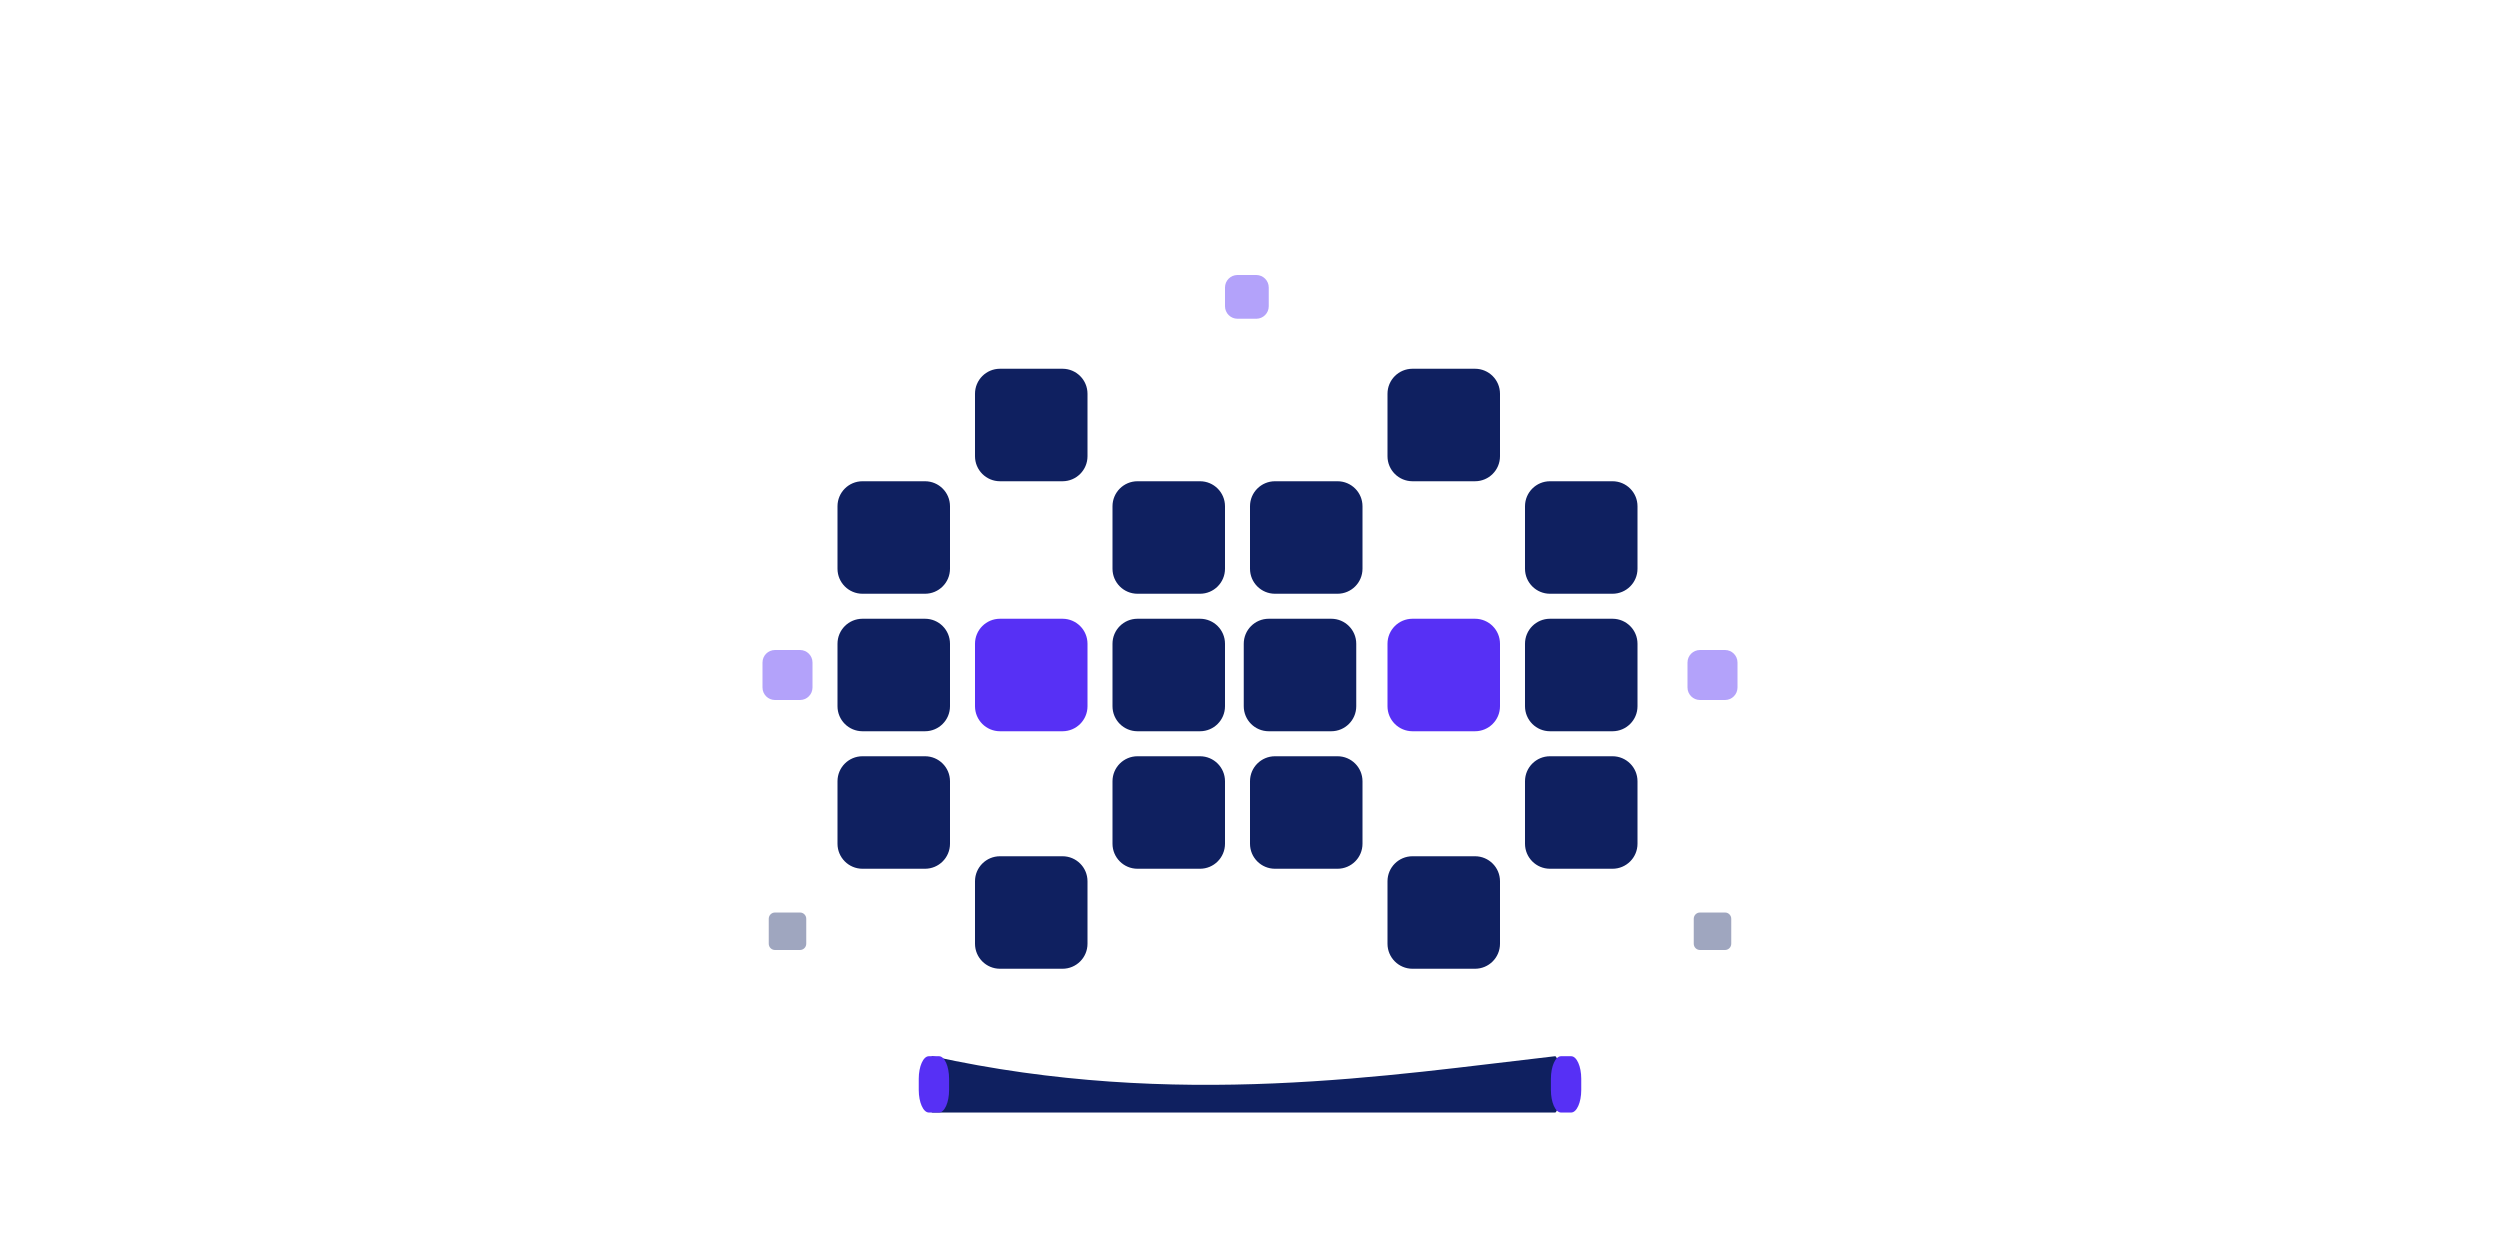
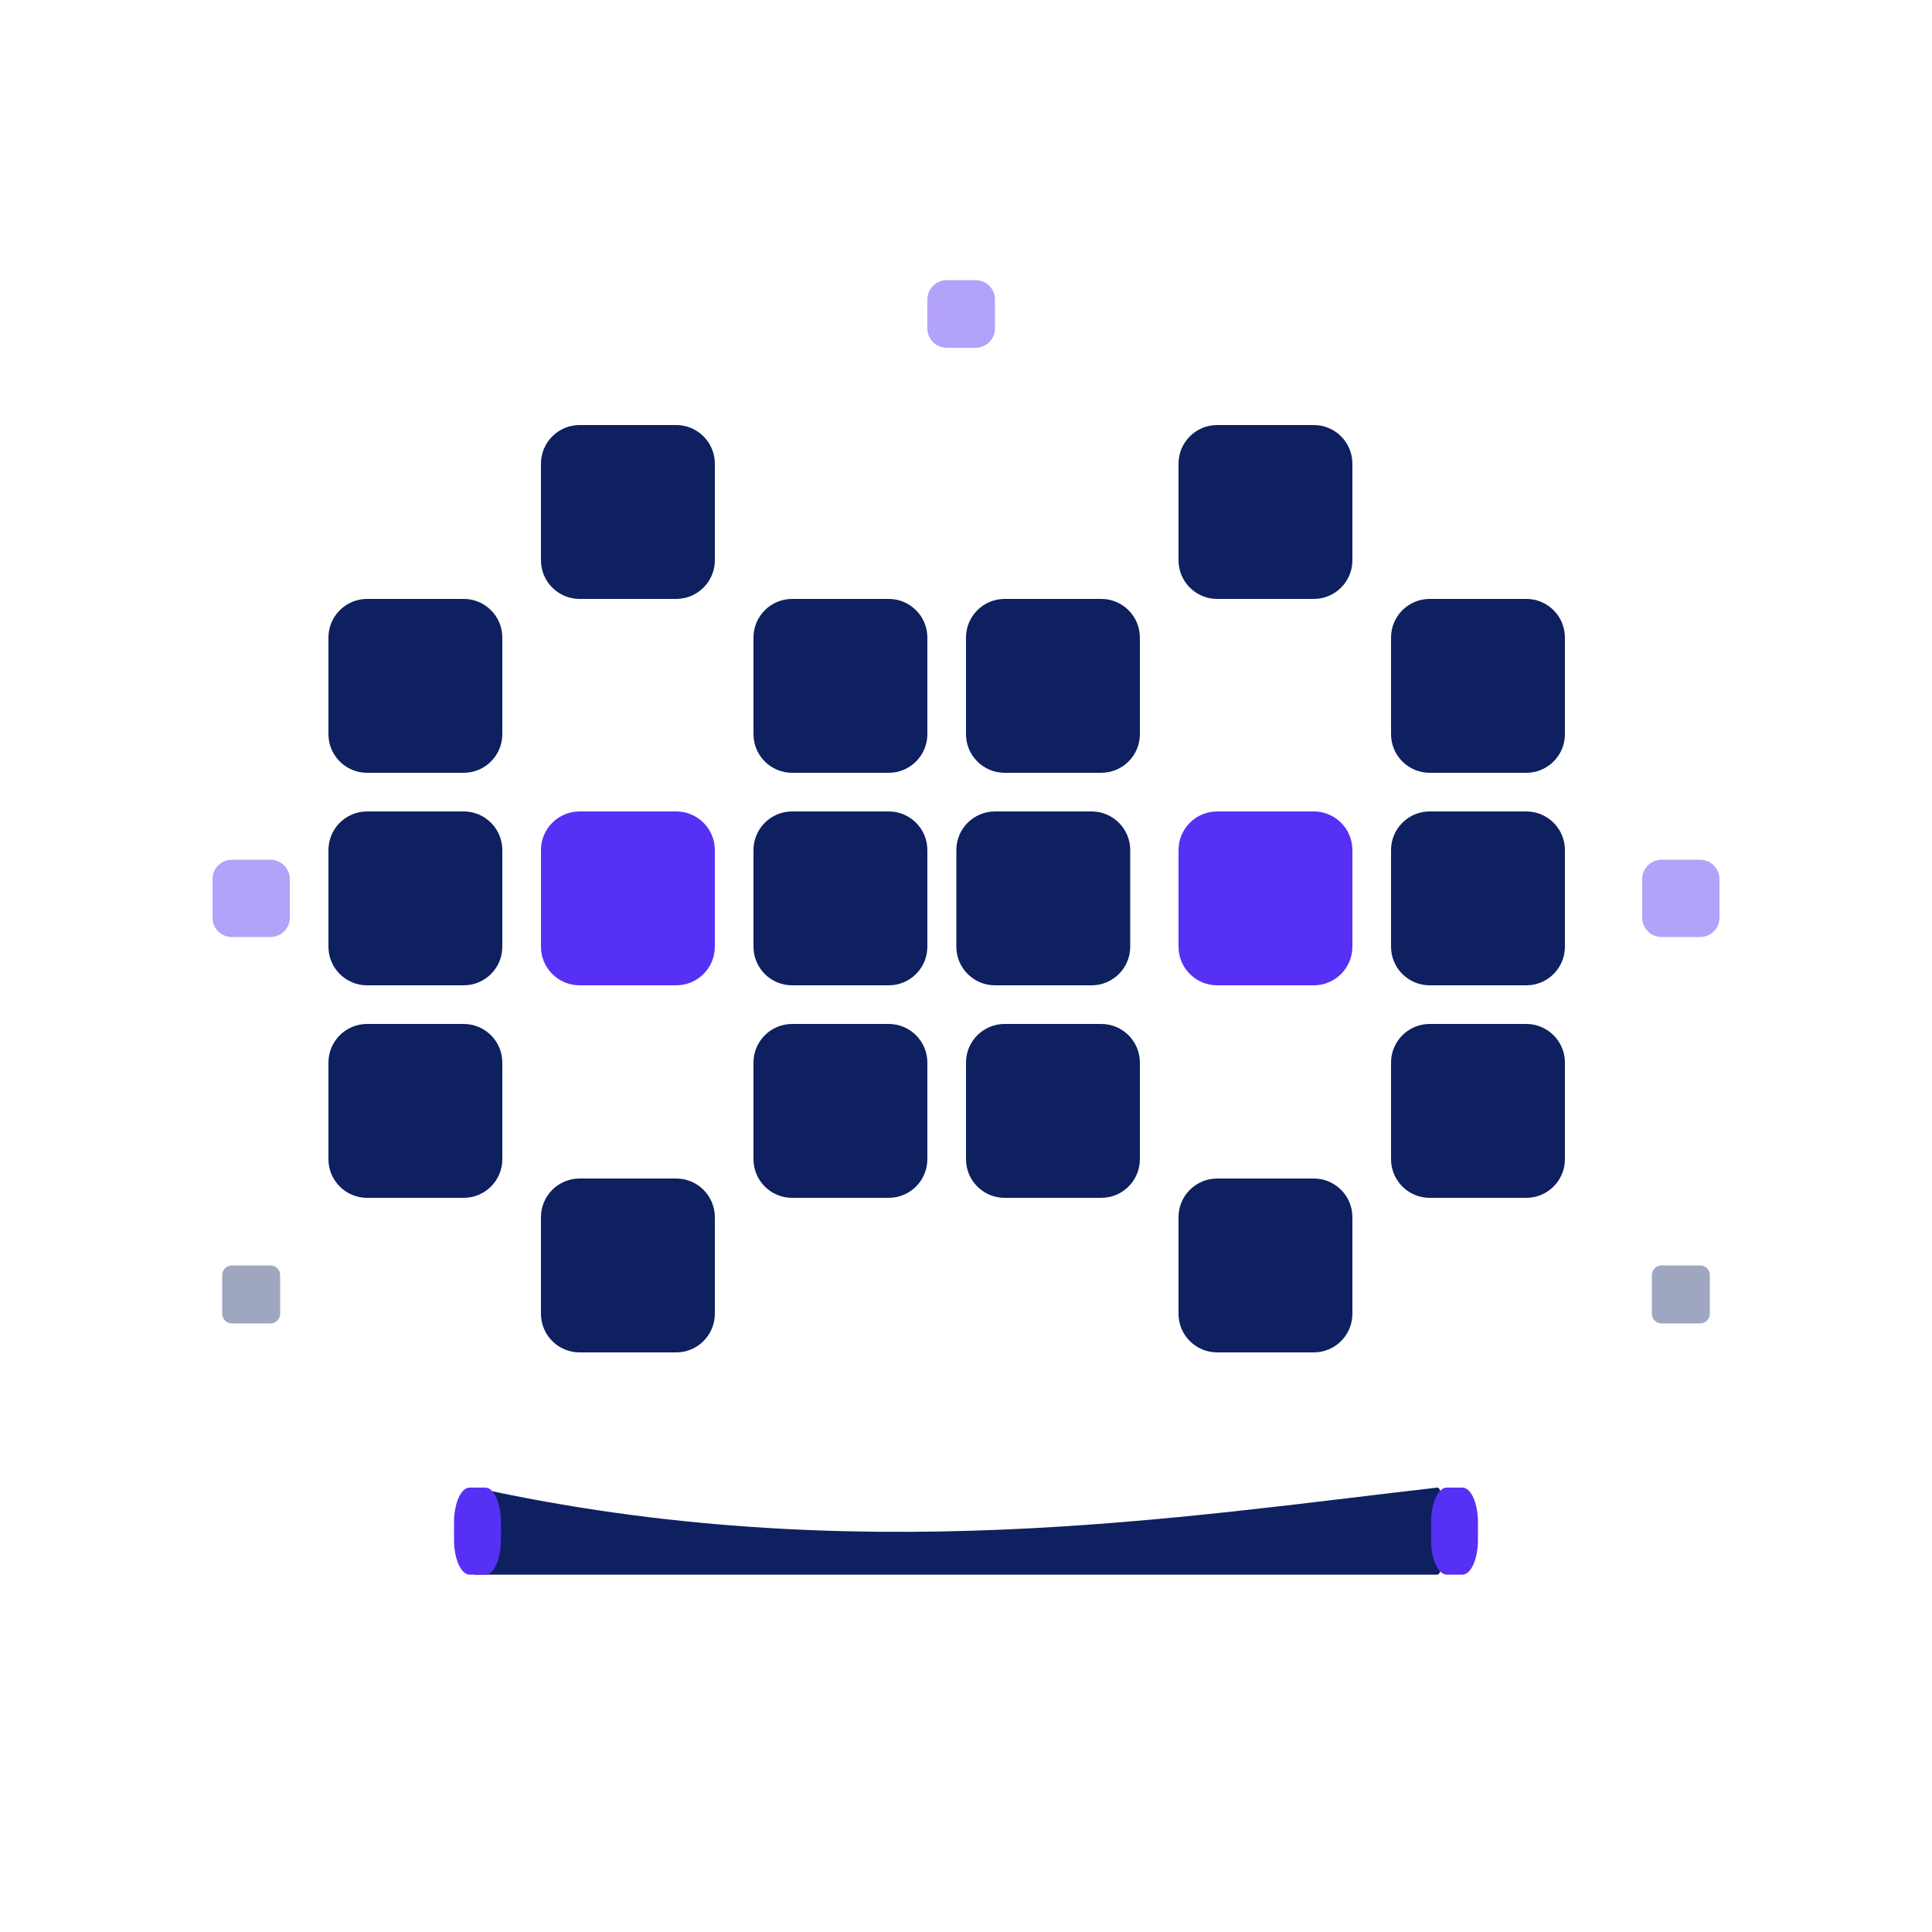
- <svg xmlns="http://www.w3.org/2000/svg" id="e9RgroYO4Cy1" viewBox="0 0 400 200" shape-rendering="geometricPrecision" text-rendering="geometricPrecision" project-id="de11e241f3b1420296a748f3265d09e0" export-id="220af9eeebf74f3eb5922baee673d466" cached="true">
+ <svg xmlns="http://www.w3.org/2000/svg" id="e9RgroYO4Cy1" viewBox="100 15 200 200" shape-rendering="geometricPrecision" text-rendering="geometricPrecision" project-id="de11e241f3b1420296a748f3265d09e0" export-id="220af9eeebf74f3eb5922baee673d466" cached="true">
  <path d="M128,104h-4c-1.105,0-2,.895-2,2v4c0,1.105.895,2,2,2h4c1.105,0,2-.895,2-2v-4c0-1.105-.895-2-2-2Z" opacity="0.45" fill="#5730f5" />
  <path d="M276,104h-4c-1.105,0-2,.895-2,2v4c0,1.105.895,2,2,2h4c1.105,0,2-.895,2-2v-4c0-1.105-.895-2-2-2Z" opacity="0.45" fill="#5730f5" />
  <path d="M128,146h-4c-.552,0-1,.448-1,1v4c0,.552.448,1,1,1h4c.552,0,1-.448,1-1v-4c0-.552-.448-1-1-1Z" opacity="0.4" fill="#0f2060" />
  <path d="M276,146h-4c-.552,0-1,.448-1,1v4c0,.552.448,1,1,1h4c.552,0,1-.448,1-1v-4c0-.552-.448-1-1-1Z" opacity="0.4" fill="#0f2060" />
  <path d="M201,44h-3c-1.105,0-2,.895-2,2v3c0,1.105.895,2,2,2h3c1.105,0,2-.895,2-2v-3c0-1.105-.895-2-2-2Z" opacity="0.45" fill="#5730f5" />
  <path d="M148,77h-10c-2.209,0-4,1.791-4,4v10c0,2.209,1.791,4,4,4h10c2.209,0,4-1.791,4-4v-10c0-2.209-1.791-4-4-4Z" fill="#0f2060" />
  <path d="M170,59h-10c-2.209,0-4,1.791-4,4v10c0,2.209,1.791,4,4,4h10c2.209,0,4-1.791,4-4v-10c0-2.209-1.791-4-4-4Z" fill="#0f2060" />
  <path d="M258,99h-10c-2.209,0-4,1.791-4,4v10c0,2.209,1.791,4,4,4h10c2.209,0,4-1.791,4-4v-10c0-2.209-1.791-4-4-4Z" fill="#0f2060" />
  <path d="M258,77h-10c-2.209,0-4,1.791-4,4v10c0,2.209,1.791,4,4,4h10c2.209,0,4-1.791,4-4v-10c0-2.209-1.791-4-4-4Z" fill="#0f2060" />
  <path d="M148,99h-10c-2.209,0-4,1.791-4,4v10c0,2.209,1.791,4,4,4h10c2.209,0,4-1.791,4-4v-10c0-2.209-1.791-4-4-4Z" fill="#0f2060" />
  <path d="M236,59h-10c-2.209,0-4,1.791-4,4v10c0,2.209,1.791,4,4,4h10c2.209,0,4-1.791,4-4v-10c0-2.209-1.791-4-4-4Z" fill="#0f2060" />
  <path d="M192,77h-10c-2.209,0-4,1.791-4,4v10c0,2.209,1.791,4,4,4h10c2.209,0,4-1.791,4-4v-10c0-2.209-1.791-4-4-4Z" fill="#0f2060" />
  <path d="M214,77h-10c-2.209,0-4,1.791-4,4v10c0,2.209,1.791,4,4,4h10c2.209,0,4-1.791,4-4v-10c0-2.209-1.791-4-4-4Z" fill="#0f2060" />
  <path id="e9RgroYO4Cy15" d="M170,99h-10c-2.209,0-4,1.791-4,4v10c0,2.209,1.791,4,4,4h10c2.209,0,4-1.791,4-4v-10c0-2.209-1.791-4-4-4Z" fill="#5730f5" />
  <path id="e9RgroYO4Cy16" d="M236,100h-10c-2.209,0-4,1.791-4,4v10c0,2.209,1.791,4,4,4h10c2.209,0,4-1.791,4-4v-10c0-2.209-1.791-4-4-4Z" transform="translate(0 -1.000054)" fill="#5730f5" />
  <path d="M192,121h-10c-2.209,0-4,1.791-4,4v10c0,2.209,1.791,4,4,4h10c2.209,0,4-1.791,4-4v-10c0-2.209-1.791-4-4-4Z" fill="#0f2060" />
  <path d="M214,121h-10c-2.209,0-4,1.791-4,4v10c0,2.209,1.791,4,4,4h10c2.209,0,4-1.791,4-4v-10c0-2.209-1.791-4-4-4Z" fill="#0f2060" />
  <path d="M170,137h-10c-2.209,0-4,1.791-4,4v10c0,2.209,1.791,4,4,4h10c2.209,0,4-1.791,4-4v-10c0-2.209-1.791-4-4-4Z" fill="#0f2060" />
  <path d="M236,137h-10c-2.209,0-4,1.791-4,4v10c0,2.209,1.791,4,4,4h10c2.209,0,4-1.791,4-4v-10c0-2.209-1.791-4-4-4Z" fill="#0f2060" />
  <path d="M148,121h-10c-2.209,0-4,1.791-4,4v10c0,2.209,1.791,4,4,4h10c2.209,0,4-1.791,4-4v-10c0-2.209-1.791-4-4-4Z" fill="#0f2060" />
  <path d="M258,121h-10c-2.209,0-4,1.791-4,4v10c0,2.209,1.791,4,4,4h10c2.209,0,4-1.791,4-4v-10c0-2.209-1.791-4-4-4Z" fill="#0f2060" />
  <g transform="matrix(1 0 0 1.802319 0 -139.2023)">
    <path d="M249.811,171c-26.285,1.657-60.542,4.781-99.622,0-.421,0-.762,1.119-.762,2.5s.341,2.5.762,2.5h99.622c.421,0,.762-1.119.762-2.5s-.341-2.5-.762-2.5Z" transform="matrix(1 0 0 0.999999 -1 0.000174)" fill="#0f2060" />
    <path d="M150.237,171h-1.619c-.893,0-1.618.895-1.618,2v1c0,1.105.725,2,1.618,2h1.619c.893,0,1.618-.895,1.618-2v-1c0-1.105-.725-2-1.618-2Z" fill="#5730f5" />
    <path d="M251.382,171h-1.619c-.893,0-1.618.895-1.618,2v1c0,1.105.725,2,1.618,2h1.619c.893,0,1.618-.895,1.618-2v-1c0-1.105-.725-2-1.618-2Z" fill="#5730f5" />
  </g>
  <path d="M192,99h-10c-2.209,0-4,1.791-4,4v10c0,2.209,1.791,4,4,4h10c2.209,0,4-1.791,4-4v-10c0-2.209-1.791-4-4-4Z" fill="#0f2060" />
  <path d="M213,99h-10c-2.209,0-4,1.791-4,4v10c0,2.209,1.791,4,4,4h10c2.209,0,4-1.791,4-4v-10c0-2.209-1.791-4-4-4Z" fill="#0f2060" />
</svg>
